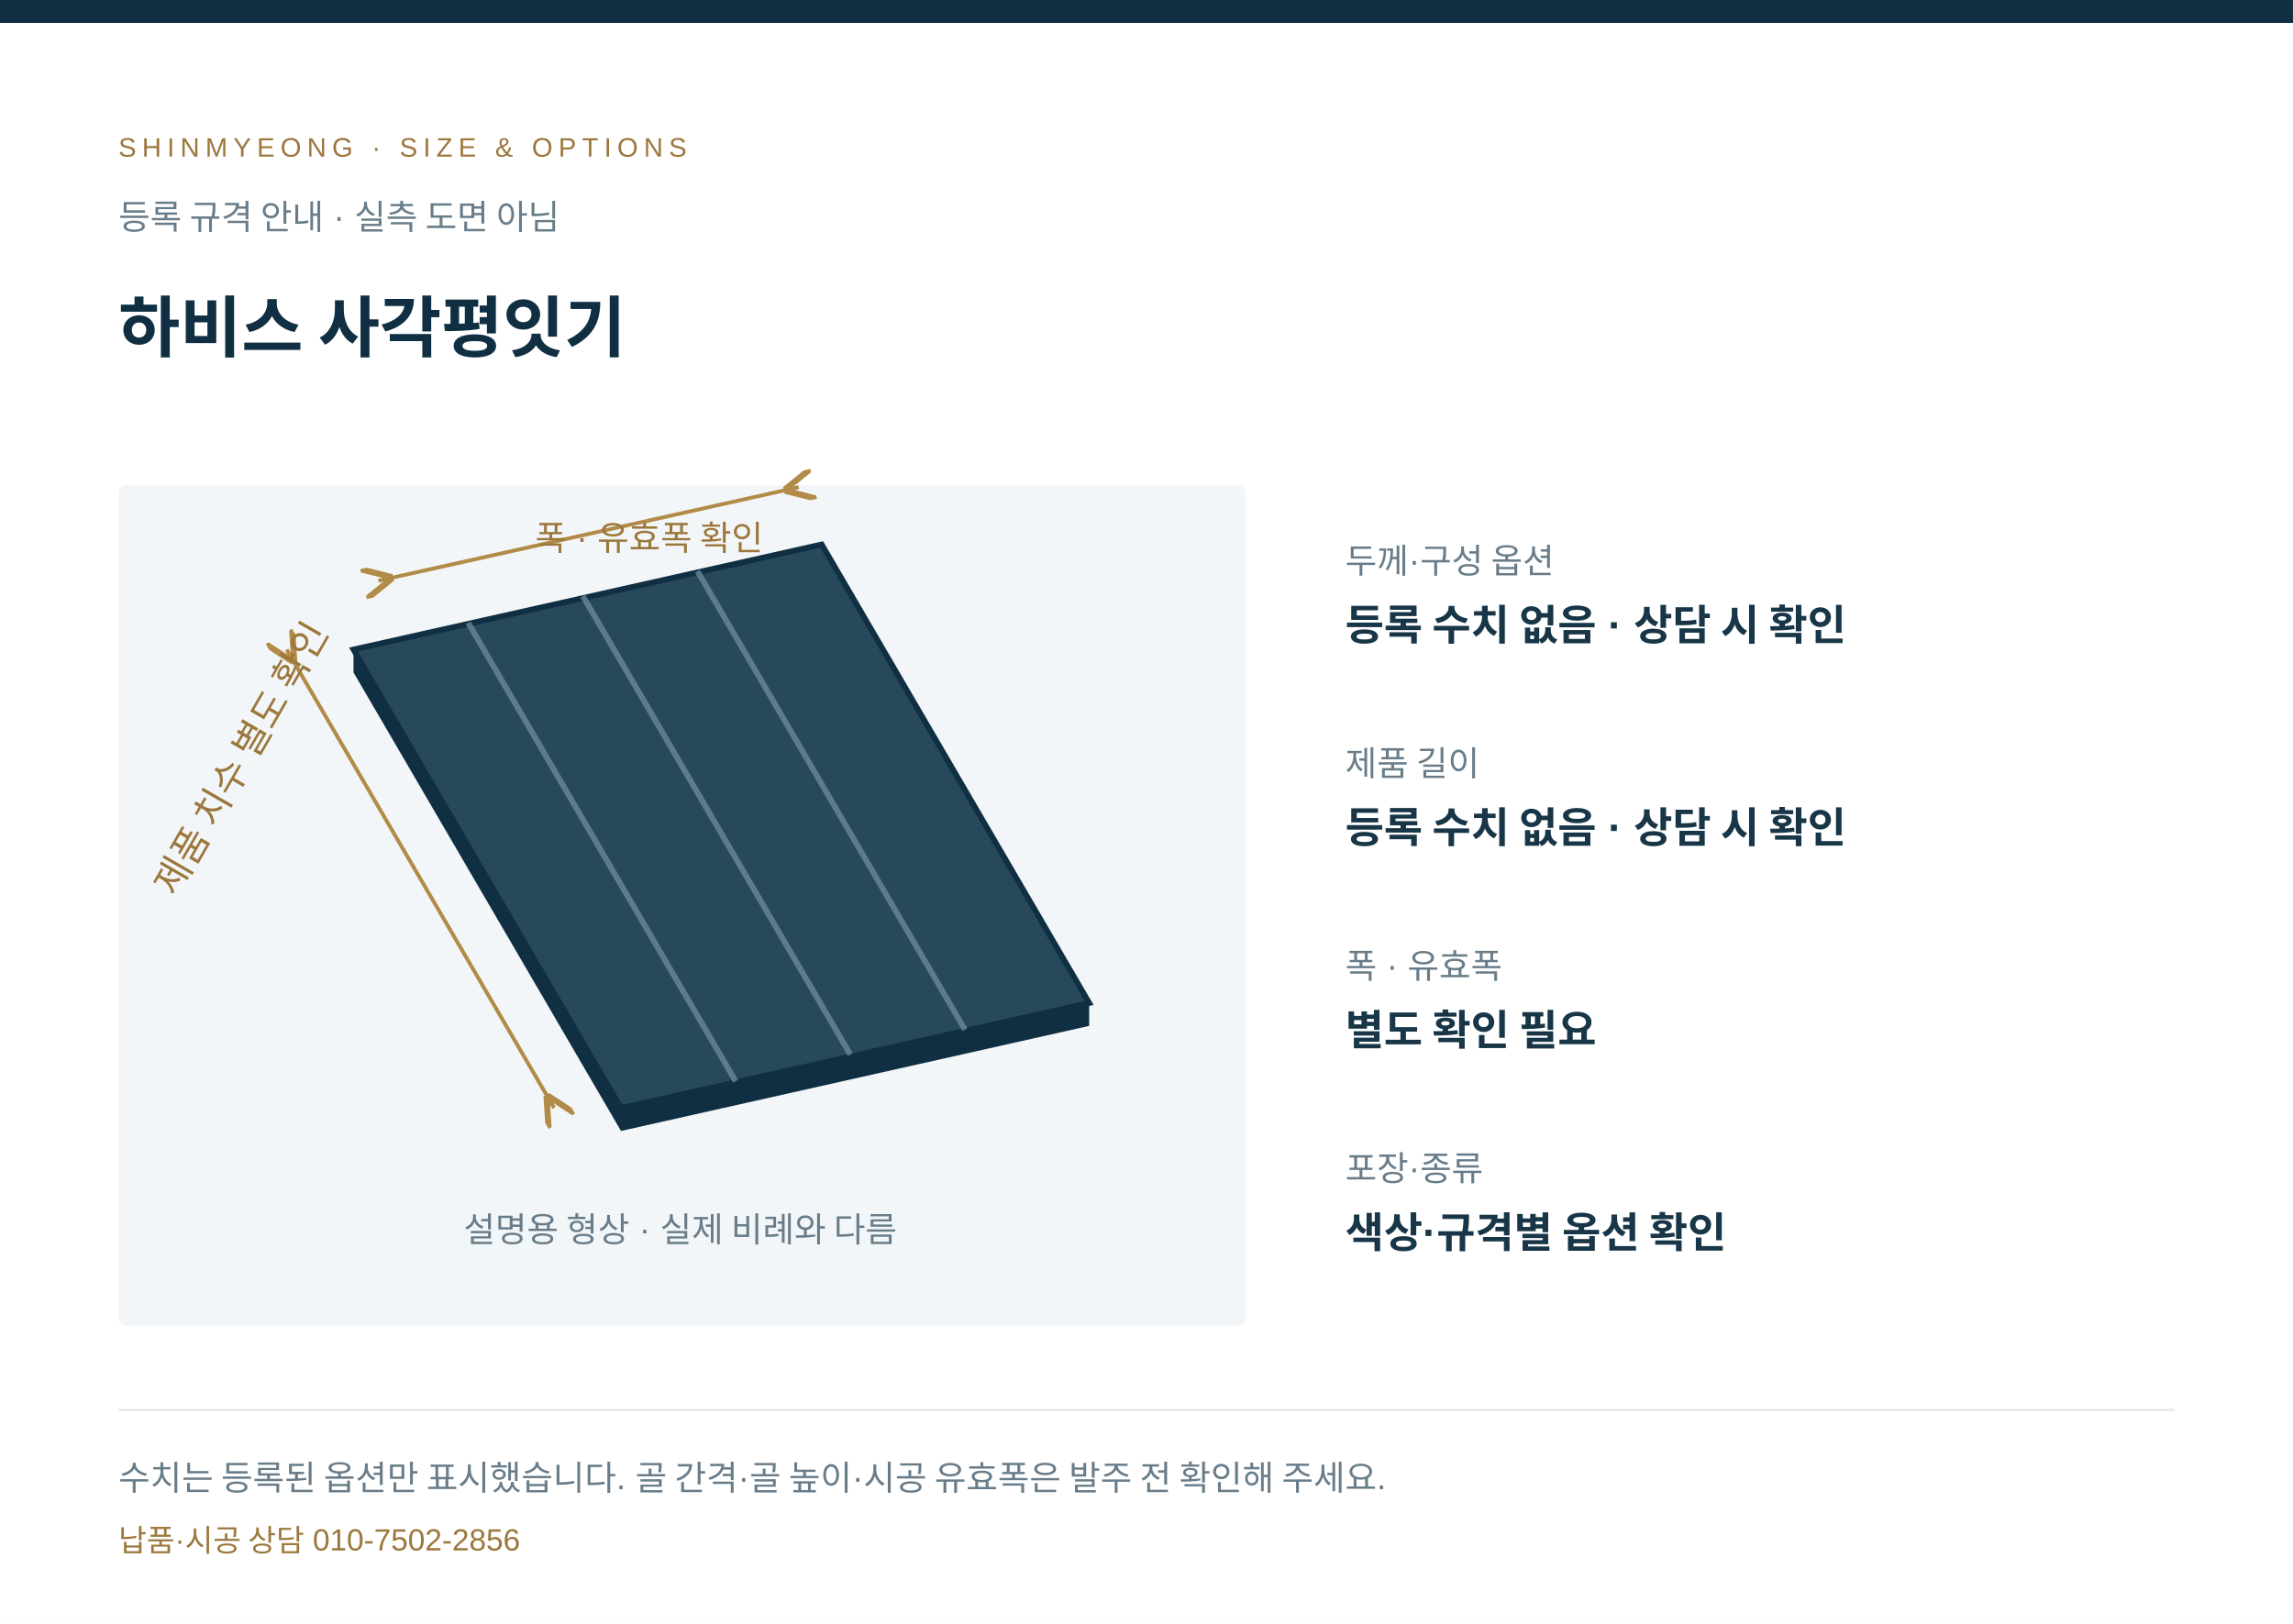
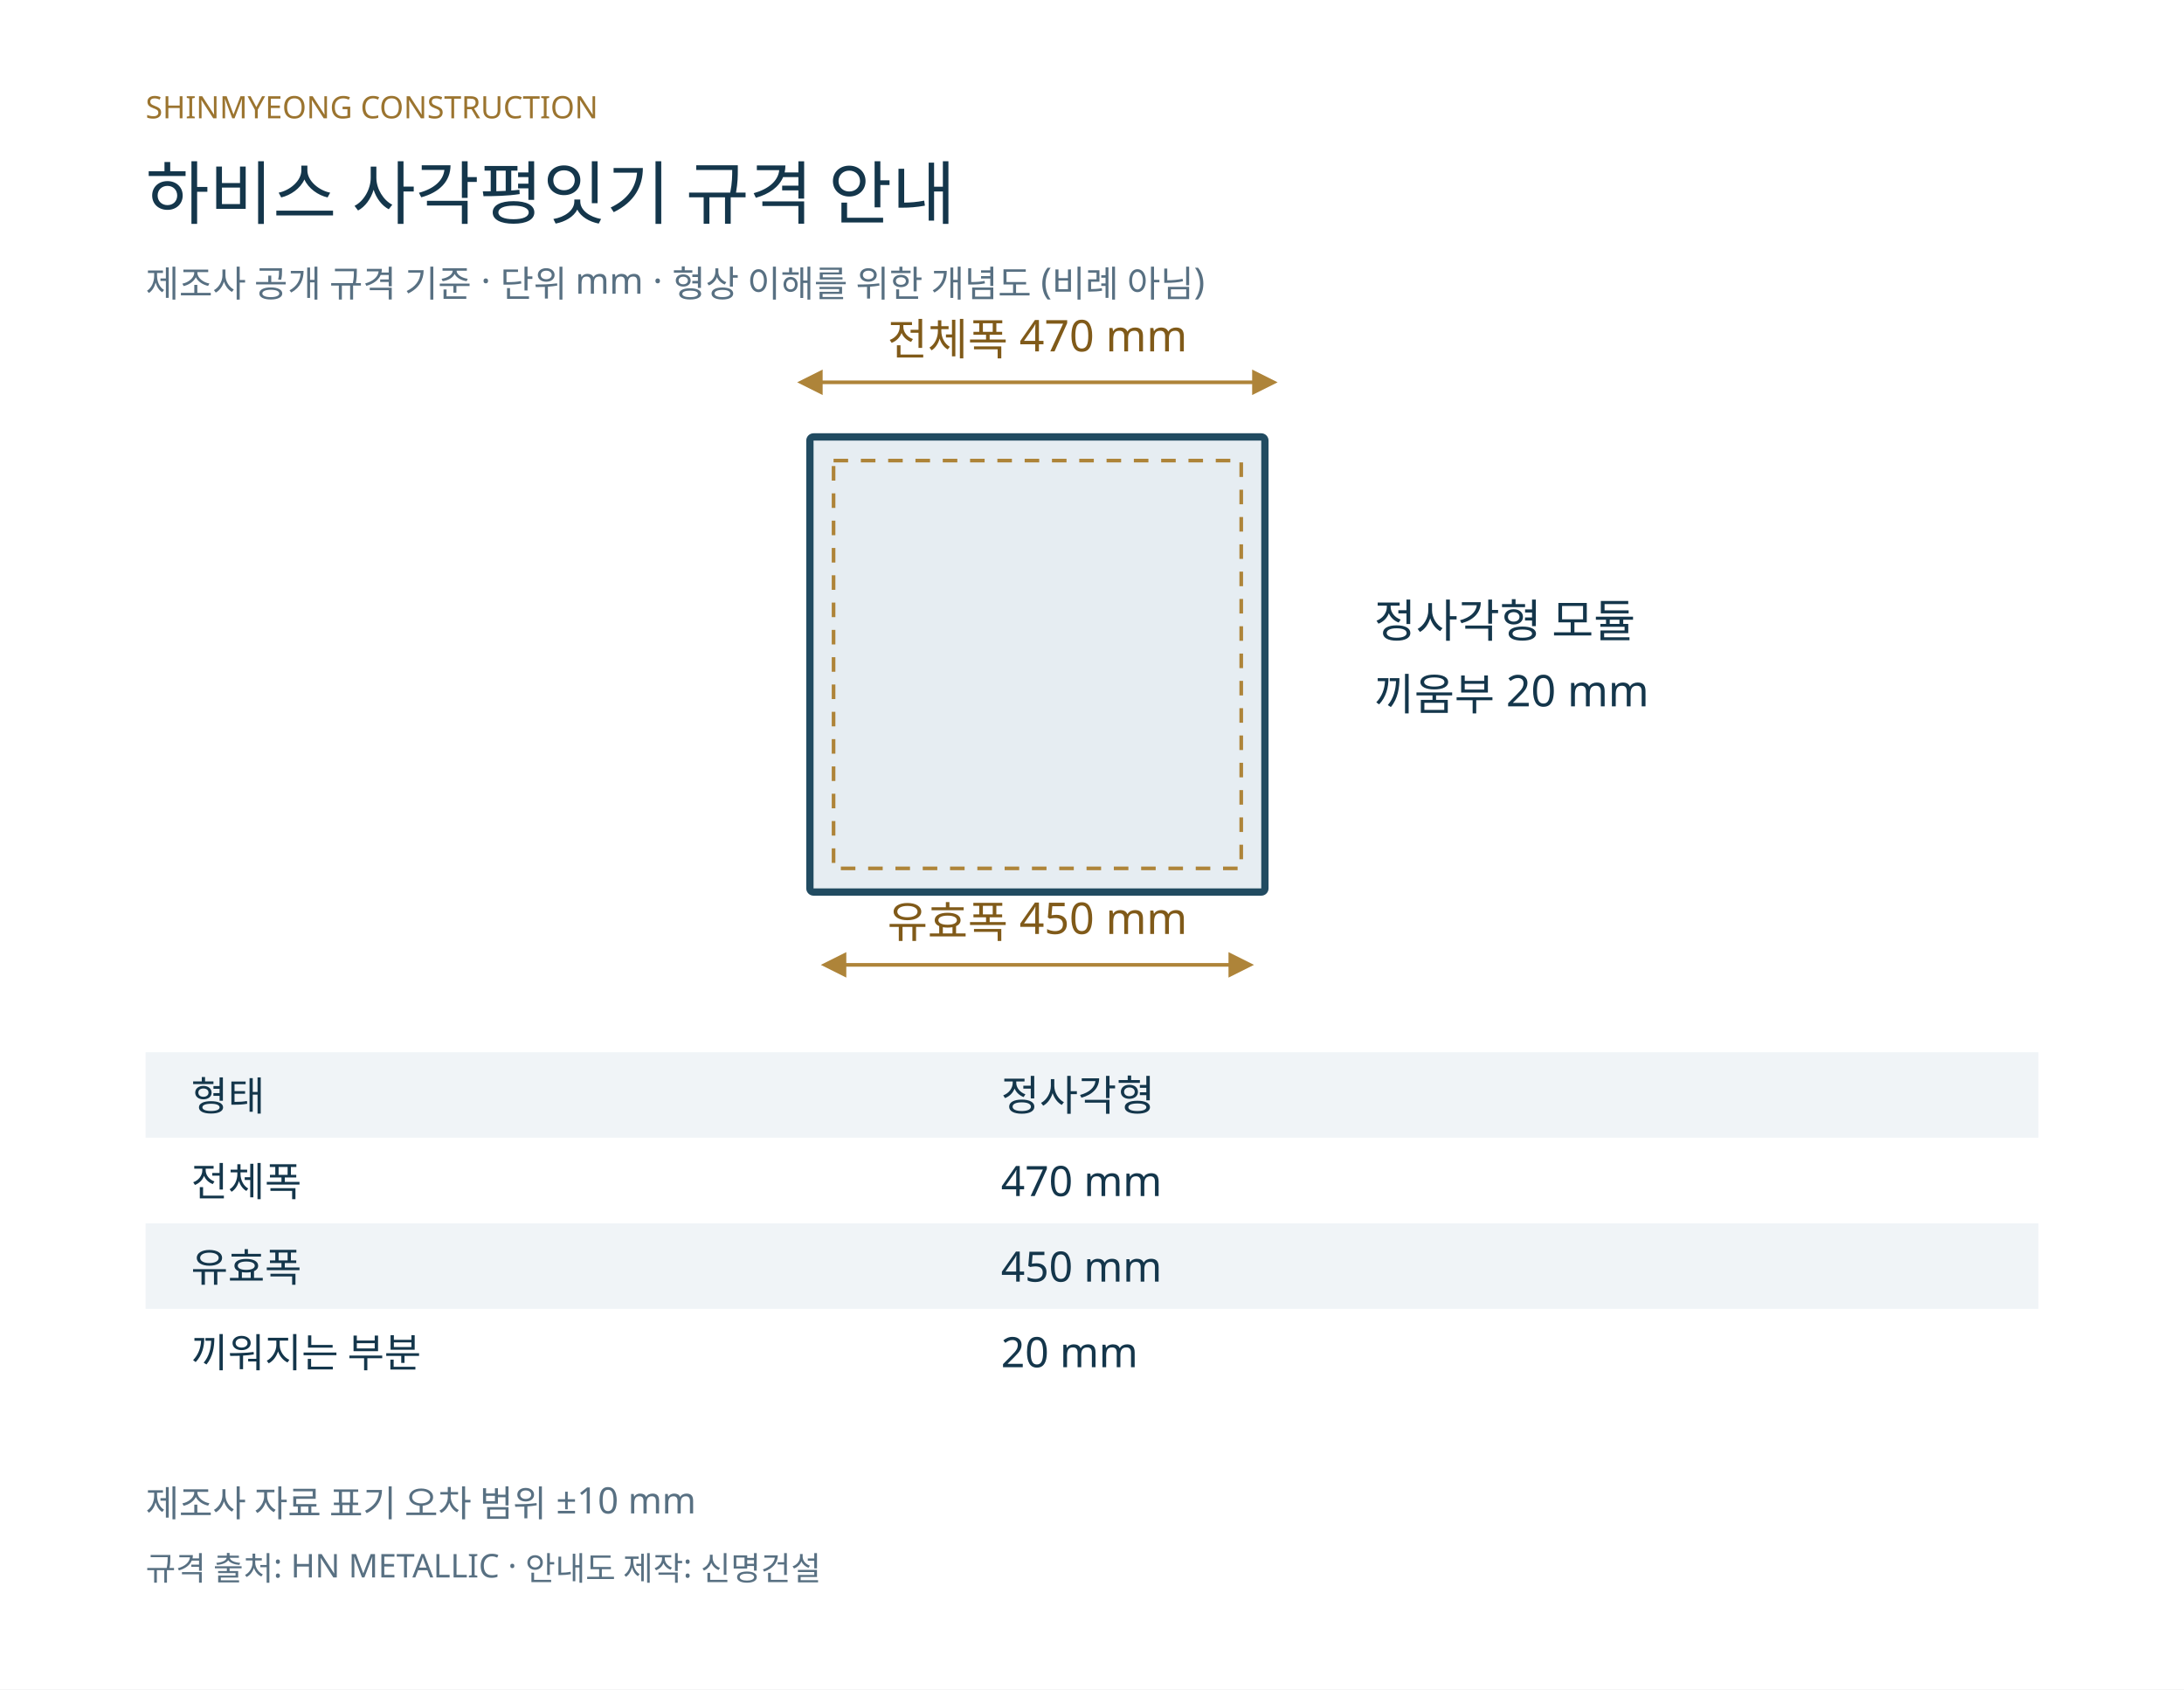
- <svg xmlns="http://www.w3.org/2000/svg" width="1200" height="850" viewBox="0 0 1200 850" role="img" aria-labelledby="title desc">
+ <svg xmlns="http://www.w3.org/2000/svg" width="1200" height="928" viewBox="0 0 1200 928" role="img" aria-labelledby="title desc">
  <defs>
-     <marker id="arrow" markerWidth="8" markerHeight="8" refX="4" refY="4" orient="auto-start-reverse">
-       <path d="M8 0 0 4 8 8" fill="none" stroke="#b18b47" stroke-width="1.6" />
+     <marker id="arrow" viewBox="0 0 10 10" refX="5" refY="5" markerWidth="7" markerHeight="7" orient="auto-start-reverse">
+       <path d="M0 0L10 5L0 10Z" fill="#ae8439" />
    </marker>
-     <style>text{font-family:'Malgun Gothic','Noto Sans KR',Arial,sans-serif}.name{font-size:35px;font-weight:700;fill:#102f43}.label{font-size:18px;fill:#687c89}.value{font-size:22px;font-weight:700;fill:#183647}.note{font-size:18px;fill:#687c89}</style>
  </defs>
-   <rect width="1200" height="850" fill="#fff" />
-   <rect x="0" y="0" width="1200" height="12" fill="#102f43" />
-   <text x="62" y="82" font-size="14" fill="#9b773c" letter-spacing="3">SHINMYEONG · SIZE &amp; OPTIONS</text>
-   <text x="62" y="184" class="name">하비스 사각평잇기</text>
-   <text x="62" y="120" font-size="18" fill="#687c89">등록 규격 안내 · 실측 도면 아님</text>
-   <rect x="62" y="254" width="590" height="440" rx="4" fill="#f3f6f8" />
-   <path d="M185 340 430 285 570 525 325 580Z" fill="#28485b" stroke="#102f43" stroke-width="3" />
-   <path d="m185 340 140 240 245-55v12l-245 55-140-240z" fill="#102f43" />
-   <g stroke="#7391a2" stroke-width="3" opacity=".7">
-     <path d="m245 326 140 240" />
-     <path d="m305 312 140 240" />
-     <path d="m365 299 140 240" />
+   <rect width="1200" height="928" fill="#fff" />
+   <g font-family="Malgun Gothic, sans-serif">
+     <text x="80" y="65" font-size="17" fill="#9b742f" text-anchor="start">SHINMYEONG CONSTRUCTION</text>
+     <text x="80" y="120" font-size="38" fill="#14364b" text-anchor="start">하비스 사각평잇기 규격 안내</text>
+     <text x="80" y="163" font-size="20" fill="#587082" text-anchor="start">제조사 공개 규격 기준 · 단위 mm · 형상 이해를 위한 개념도 (비례 아님)</text>
+     <rect x="445" y="240" width="250" height="250" rx="2" fill="#e6edf2" stroke="#214b61" stroke-width="4" />
+     <rect x="458" y="253" width="224" height="224" fill="none" stroke="#ae8439" stroke-width="2" stroke-dasharray="8 7" />
+     <path d="M445 210L695 210" stroke="#ae8439" stroke-width="2" marker-start="url(#arrow)" marker-end="url(#arrow)" />
+     <text x="570" y="195" font-size="24" fill="#805a19" text-anchor="middle">전체폭 470 mm</text>
+     <path d="M458 530L682 530" stroke="#ae8439" stroke-width="2" marker-start="url(#arrow)" marker-end="url(#arrow)" />
+     <text x="570" y="515" font-size="24" fill="#805a19" text-anchor="middle">유효폭 450 mm</text>
+     <text x="755" y="350" font-size="25" fill="#14364b" text-anchor="start">정사각형 모듈</text>
+     <text x="755" y="390" font-size="24" fill="#14364b" text-anchor="start">끼움부 20 mm</text>
+     <rect x="80" y="578" width="1040" height="47" fill="#f0f4f7" />
+     <text x="105" y="610" font-size="22" fill="#14364b" text-anchor="start">형태</text>
+     <text x="550" y="610" font-size="23" fill="#14364b" text-anchor="start">정사각형</text>
+     <rect x="80" y="625" width="1040" height="47" fill="#fff" />
+     <text x="105" y="657" font-size="22" fill="#14364b" text-anchor="start">전체폭</text>
+     <text x="550" y="657" font-size="23" fill="#14364b" text-anchor="start">470 mm</text>
+     <rect x="80" y="672" width="1040" height="47" fill="#f0f4f7" />
+     <text x="105" y="704" font-size="22" fill="#14364b" text-anchor="start">유효폭</text>
+     <text x="550" y="704" font-size="23" fill="#14364b" text-anchor="start">450 mm</text>
+     <rect x="80" y="719" width="1040" height="47" fill="#fff" />
+     <text x="105" y="751" font-size="22" fill="#14364b" text-anchor="start">끼워지는 부분</text>
+     <text x="550" y="751" font-size="23" fill="#14364b" text-anchor="start">20 mm</text>
+     <text x="80" y="833" font-size="20" fill="#587082" text-anchor="start">제조사 자료 표기 오차 범위 ±10 mm</text>
+     <text x="80" y="868" font-size="18" fill="#587082" text-anchor="start">규격 출처: HN METALLIC · 안내도 제작: 신명건설</text>
  </g>
-   <line x1="150" y1="340" x2="290" y2="580" stroke="#b18b47" stroke-width="2" marker-start="url(#arrow)" marker-end="url(#arrow)" />
-   <text x="92" y="470" transform="rotate(-60 92 470)" font-size="20" fill="#9b773c">제품 치수 별도 확인</text>
-   <line x1="198" y1="304" x2="418" y2="255" stroke="#b18b47" stroke-width="2" marker-start="url(#arrow)" marker-end="url(#arrow)" />
-   <text x="280" y="288" font-size="18" fill="#9b773c">폭 · 유효폭 확인</text>
-   <text x="356" y="650" text-anchor="middle" class="note">설명용 형상 · 실제 비례와 다름</text>
-   <text x="704" y="300" class="label">두께·구성 옵션</text>
-   <text x="704" y="335" class="value">등록 수치 없음 · 상담 시 확인</text>
-   <text x="704" y="406" class="label">제품 길이</text>
-   <text x="704" y="441" class="value">등록 수치 없음 · 상담 시 확인</text>
-   <text x="704" y="512" class="label">폭 · 유효폭</text>
-   <text x="704" y="547" class="value">별도 확인 필요</text>
-   <text x="704" y="618" class="label">포장·종류</text>
-   <text x="704" y="653" class="value">색상·규격별 옵션 확인</text>
-   <line x1="62" y1="738" x2="1138" y2="738" stroke="#dce4ea" />
-   <text x="62" y="780" class="note">수치는 등록된 옵션만 표시했습니다. 골 간격·골 높이·시공 유효폭은 발주 전 확인해 주세요.</text>
-   <text x="62" y="812" font-size="16" fill="#9b773c">납품·시공 상담 010-7502-2856</text>
</svg>
